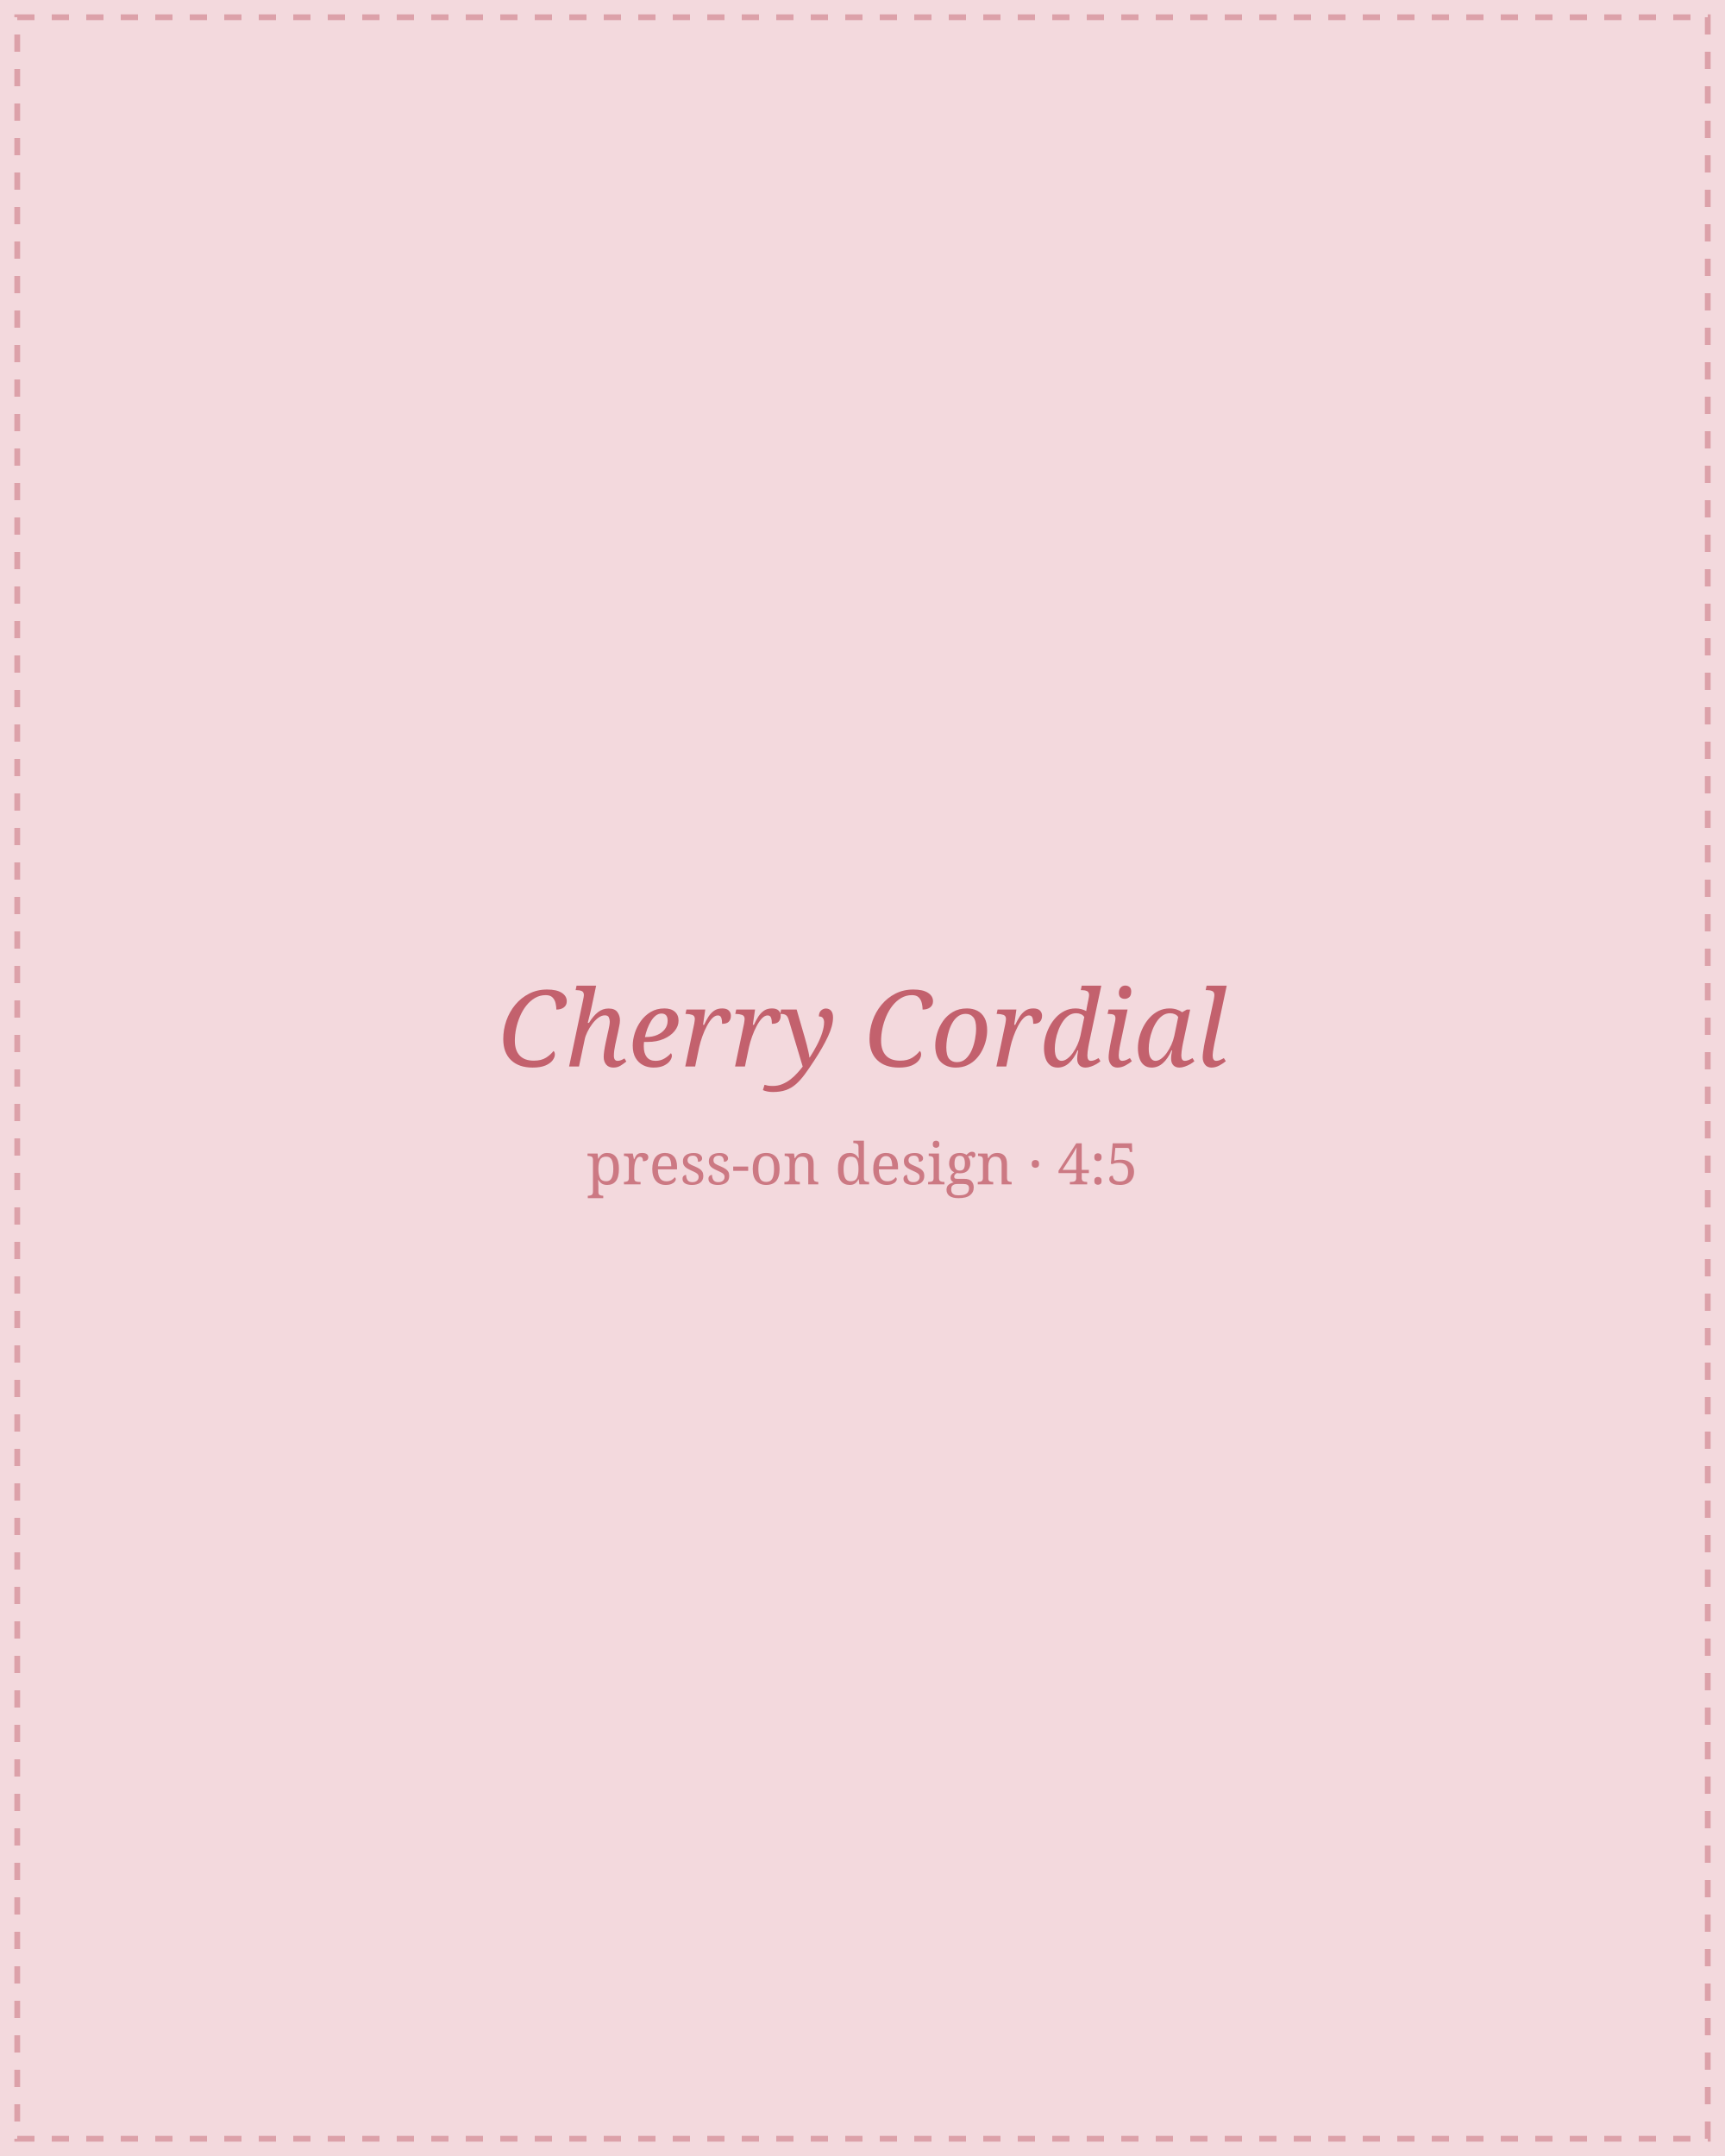
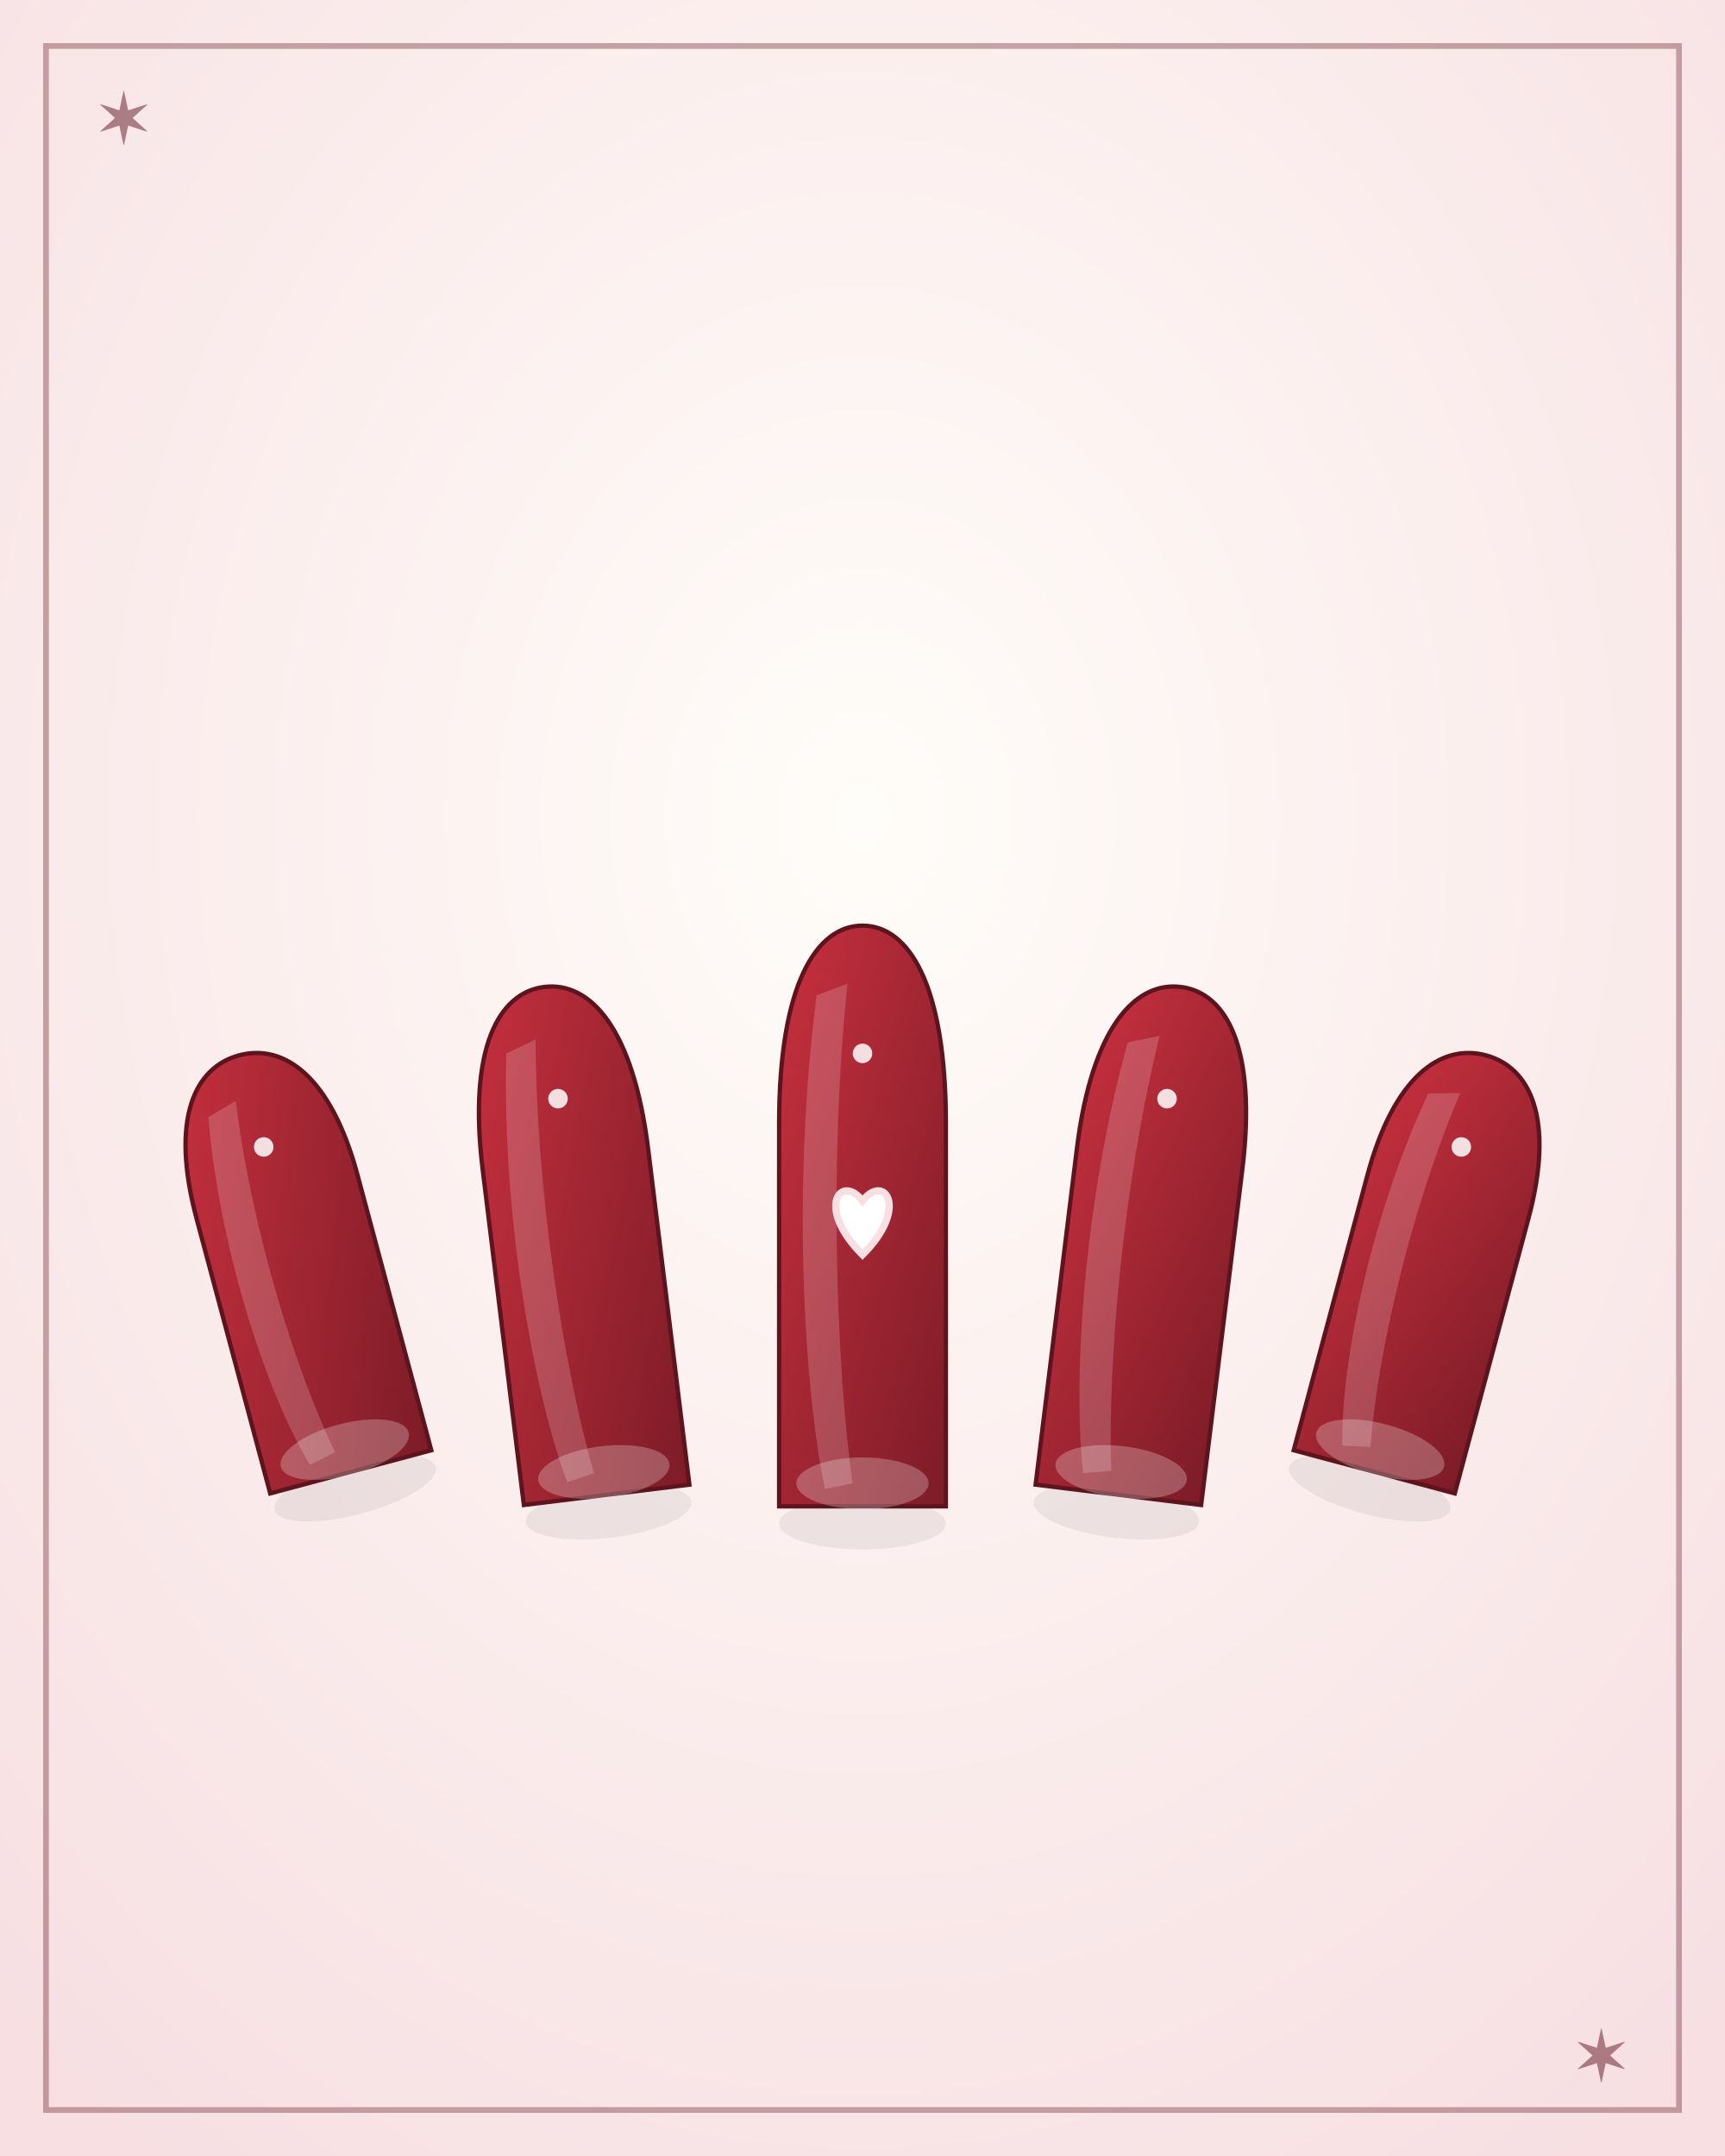
- <svg xmlns="http://www.w3.org/2000/svg" viewBox="0 0 600 750" preserveAspectRatio="xMidYMid slice" role="img" aria-label="Cherry Cordial placeholder">
-   <rect width="600" height="750" fill="#f3d9dd" />
-   <rect x="6" y="6" width="588" height="738" fill="none" stroke="#b23a48" stroke-opacity="0.35" stroke-width="2" stroke-dasharray="6 6" />
-   <g fill="#b23a48" fill-opacity="0.75" font-family="Georgia, serif" text-anchor="middle">
-     <text x="300" y="371" font-size="37" font-style="italic">Cherry Cordial</text>
-     <text x="300" y="412" font-size="20" fill-opacity="0.6">press-on design · 4:5</text>
+ <svg xmlns="http://www.w3.org/2000/svg" viewBox="0 0 600 750" role="img" aria-label="Press-on nail design">
+   <defs>
+     <linearGradient id="stamp01g" x1="0" y1="0" x2="1" y2="1">
+       <stop offset="0%" stop-color="#c8303f" />
+       <stop offset="100%" stop-color="#7c1c27" />
+     </linearGradient>
+     <radialGradient id="stamp01gbg" cx="50%" cy="38%" r="75%">
+       <stop offset="0%" stop-color="#fffdf9" />
+       <stop offset="100%" stop-color="#f7dfe2" />
+     </radialGradient>
+   </defs>
+   <rect width="600" height="750" fill="url(#stamp01gbg)" />
+   <rect x="16" y="16" width="568" height="718" fill="none" stroke="#5e141d" stroke-opacity="0.35" stroke-width="2" />
+   <text x="34" y="50" font-family="Georgia,serif" font-size="26" fill="#5e141d" opacity="0.5">✶</text>
+   <text x="566" y="724" text-anchor="end" font-family="Georgia,serif" font-size="26" fill="#5e141d" opacity="0.5">✶</text>
+   <g transform="translate(122 512) rotate(-15)">
+     <ellipse cx="0" cy="6" rx="29" ry="9" fill="#000" opacity="0.06" />
+     <path d="M -29 0 L -29 -99 C -29 -135 -15.95 -150 0 -150 C 15.95 -150 29 -135 29 -99 L 29 0 Z" fill="url(#stamp01g)" stroke="#5e141d" stroke-width="1.5" />
+     <ellipse cx="0" cy="-8" rx="23" ry="9" fill="#ffffff" opacity="0.25" />
+     <path d="M -15.95 -132 C -24.65 -82.5 -20.3 -30 -13.05 -6 L -3.48 -8 C -9.28 -37.5 -11.6 -90 -5.22 -135 Z" fill="#ffffff" opacity="0.18" />
+     <circle cx="0" cy="-117" r="3.4" fill="#ffffff" opacity="0.85" />
+   </g>
+   <g transform="translate(211 520) rotate(-7)">
+     <ellipse cx="0" cy="6" rx="29" ry="9" fill="#000" opacity="0.06" />
+     <path d="M -29 0 L -29 -117.48 C -29 -160.2 -15.95 -178 0 -178 C 15.95 -178 29 -160.2 29 -117.48 L 29 0 Z" fill="url(#stamp01g)" stroke="#5e141d" stroke-width="1.5" />
+     <ellipse cx="0" cy="-8" rx="23" ry="9" fill="#ffffff" opacity="0.25" />
+     <path d="M -15.95 -156.64 C -24.65 -97.9 -20.3 -35.6 -13.05 -6 L -3.48 -8 C -9.28 -44.5 -11.6 -106.8 -5.22 -160.2 Z" fill="#ffffff" opacity="0.18" />
+     <circle cx="0" cy="-138.84" r="3.4" fill="#ffffff" opacity="0.85" />
+   </g>
+   <g transform="translate(300 524) rotate(0)">
+     <ellipse cx="0" cy="6" rx="29" ry="9" fill="#000" opacity="0.06" />
+     <path d="M -29 0 L -29 -133.32 C -29 -181.8 -15.95 -202 0 -202 C 15.95 -202 29 -181.8 29 -133.32 L 29 0 Z" fill="url(#stamp01g)" stroke="#5e141d" stroke-width="1.5" />
+     <ellipse cx="0" cy="-8" rx="23" ry="9" fill="#ffffff" opacity="0.25" />
+     <path d="M -15.95 -177.76 C -24.65 -111.1 -20.3 -40.4 -13.05 -6 L -3.48 -8 C -9.28 -50.5 -11.6 -121.2 -5.22 -181.8 Z" fill="#ffffff" opacity="0.18" />
+     <circle cx="0" cy="-157.56" r="3.4" fill="#ffffff" opacity="0.85" />
+     <path d="M 0 -87.5 C -16.5 -104 -7.5 -116 0 -106.25 C 7.5 -116 16.5 -104 0 -87.5 Z" fill="#ffffff" />
+     <path d="M 0 -87.5 C -16.5 -104 -7.5 -116 0 -106.25 C 7.5 -116 16.5 -104 0 -87.5 Z" fill="none" stroke="#f7dfe2" stroke-width="2.5" />
+   </g>
+   <g transform="translate(389 520) rotate(7)">
+     <ellipse cx="0" cy="6" rx="29" ry="9" fill="#000" opacity="0.06" />
+     <path d="M -29 0 L -29 -117.48 C -29 -160.2 -15.95 -178 0 -178 C 15.95 -178 29 -160.2 29 -117.48 L 29 0 Z" fill="url(#stamp01g)" stroke="#5e141d" stroke-width="1.5" />
+     <ellipse cx="0" cy="-8" rx="23" ry="9" fill="#ffffff" opacity="0.25" />
+     <path d="M -15.95 -156.64 C -24.65 -97.9 -20.3 -35.6 -13.05 -6 L -3.48 -8 C -9.28 -44.5 -11.6 -106.8 -5.22 -160.2 Z" fill="#ffffff" opacity="0.18" />
+     <circle cx="0" cy="-138.84" r="3.4" fill="#ffffff" opacity="0.85" />
+   </g>
+   <g transform="translate(478 512) rotate(15)">
+     <ellipse cx="0" cy="6" rx="29" ry="9" fill="#000" opacity="0.06" />
+     <path d="M -29 0 L -29 -99 C -29 -135 -15.95 -150 0 -150 C 15.95 -150 29 -135 29 -99 L 29 0 Z" fill="url(#stamp01g)" stroke="#5e141d" stroke-width="1.5" />
+     <ellipse cx="0" cy="-8" rx="23" ry="9" fill="#ffffff" opacity="0.25" />
+     <path d="M -15.95 -132 C -24.65 -82.5 -20.3 -30 -13.05 -6 L -3.48 -8 C -9.28 -37.5 -11.6 -90 -5.22 -135 Z" fill="#ffffff" opacity="0.18" />
+     <circle cx="0" cy="-117" r="3.4" fill="#ffffff" opacity="0.85" />
  </g>
</svg>
